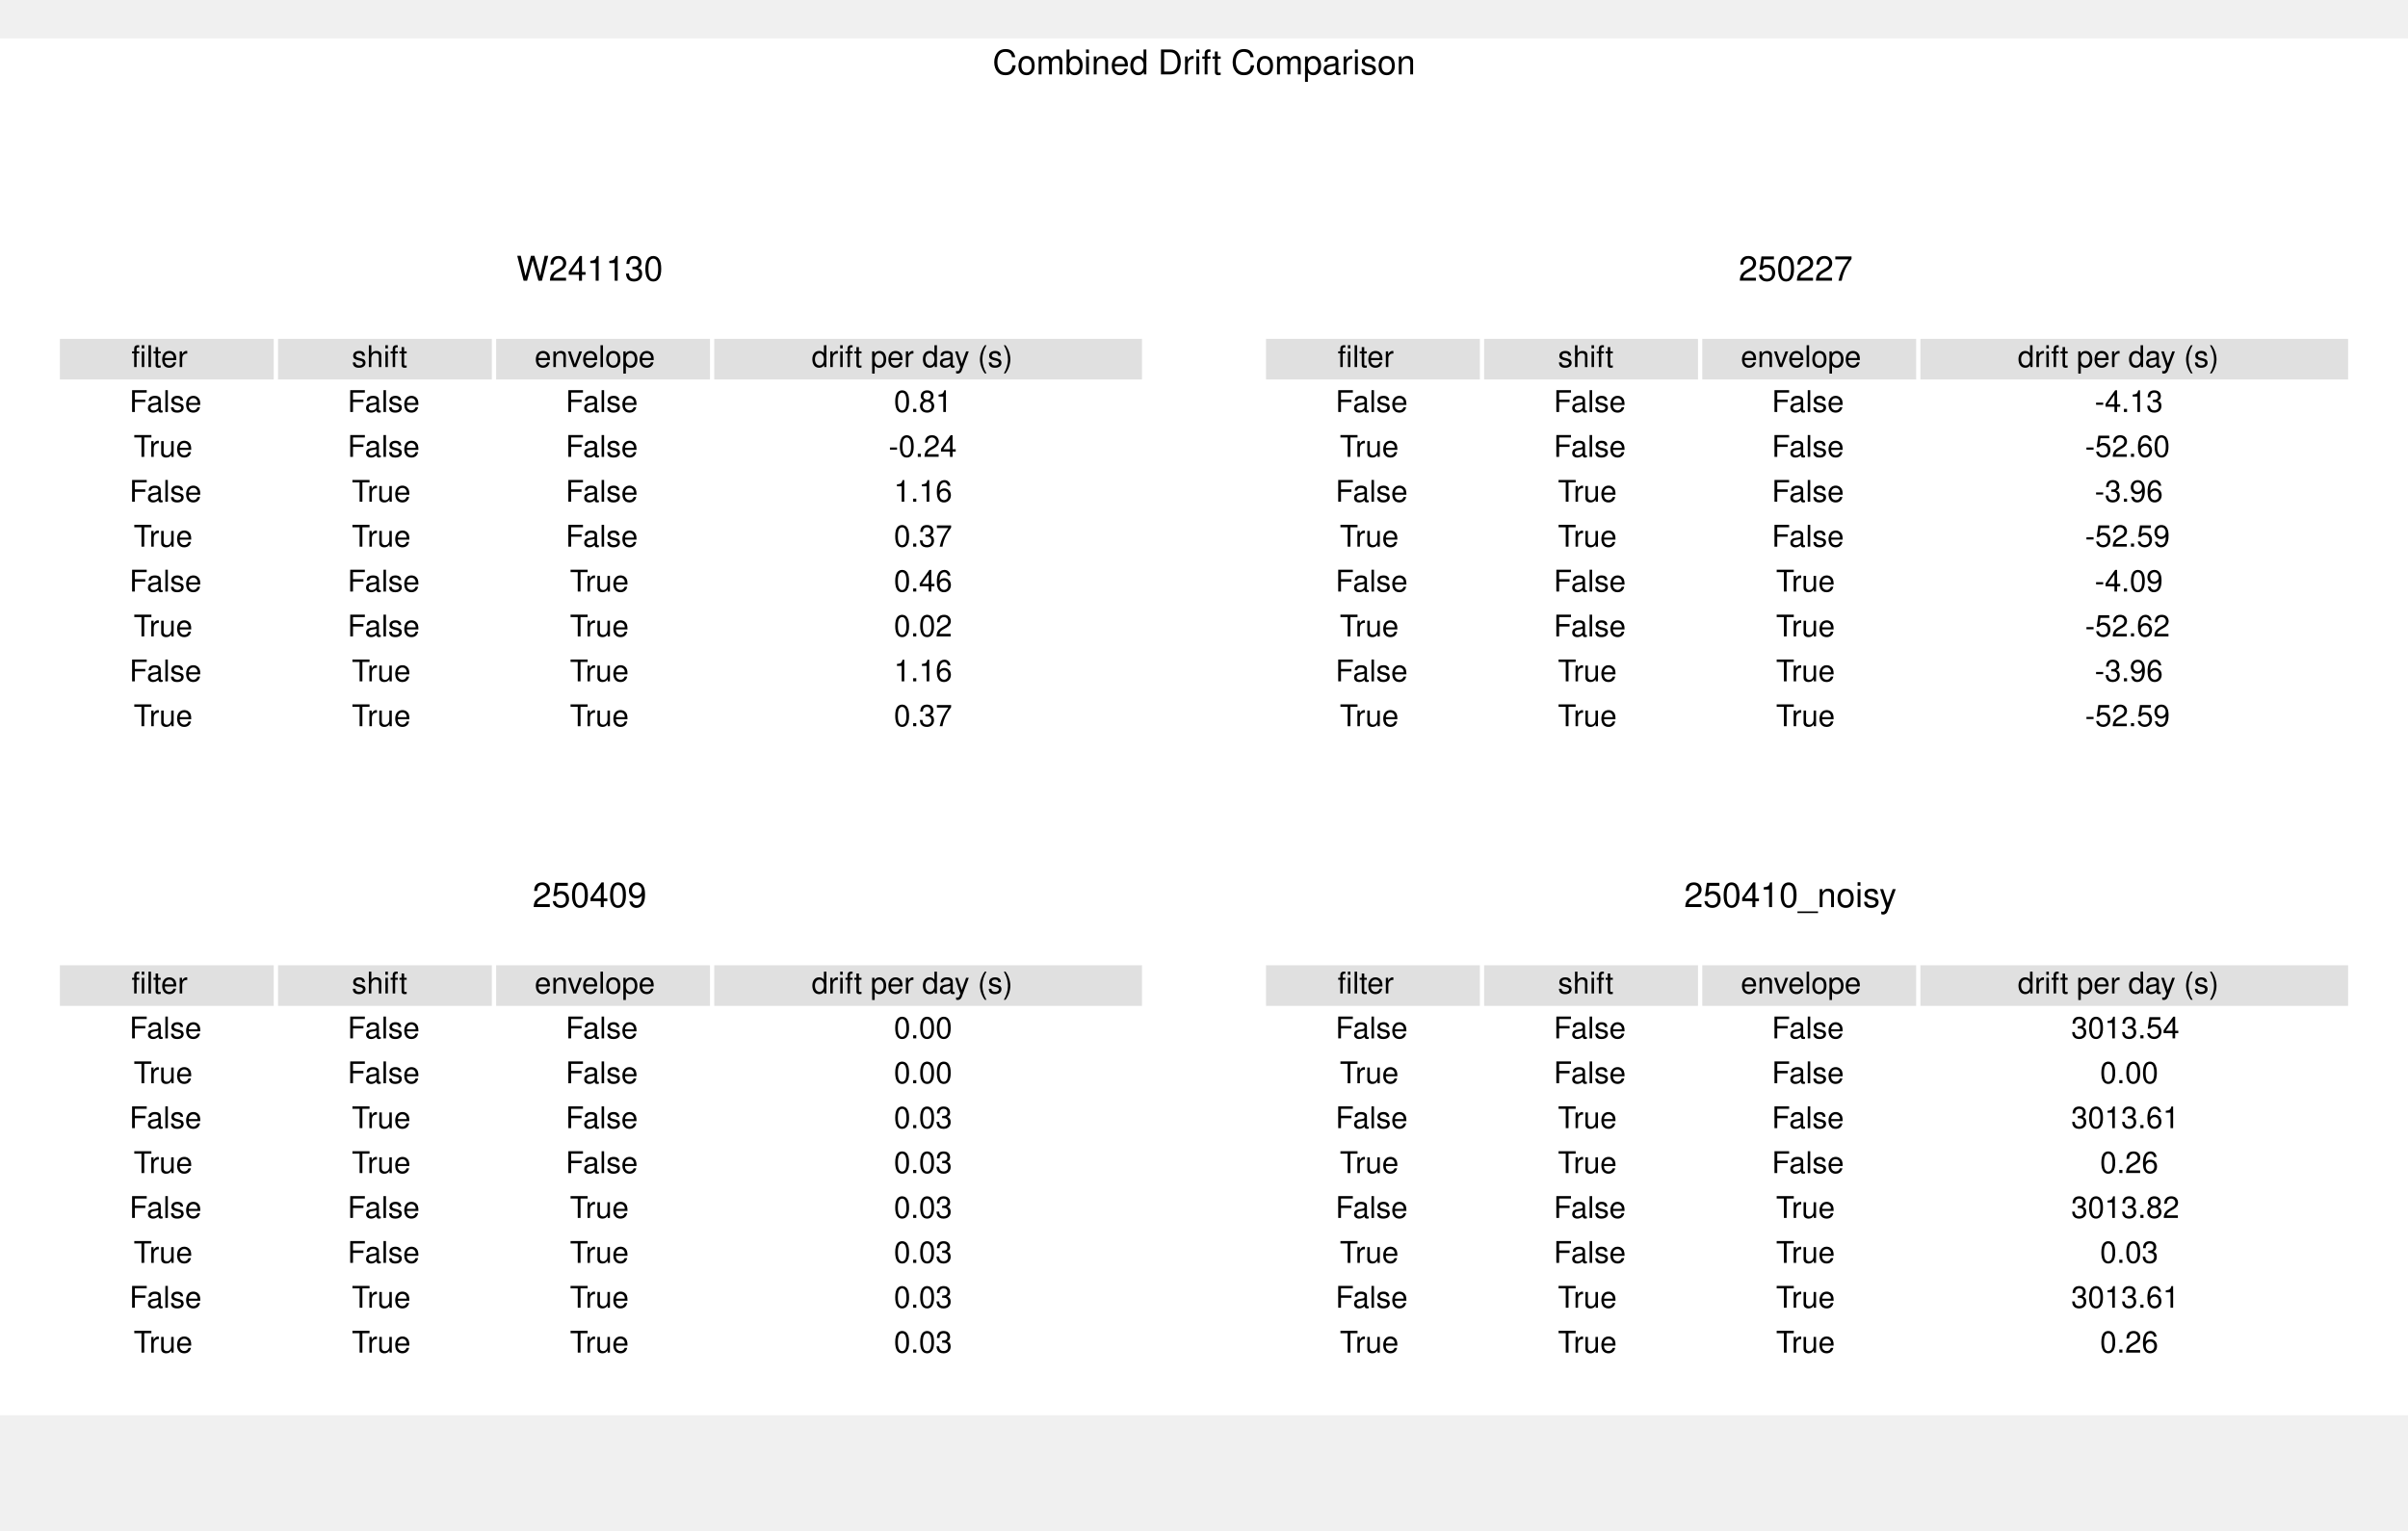
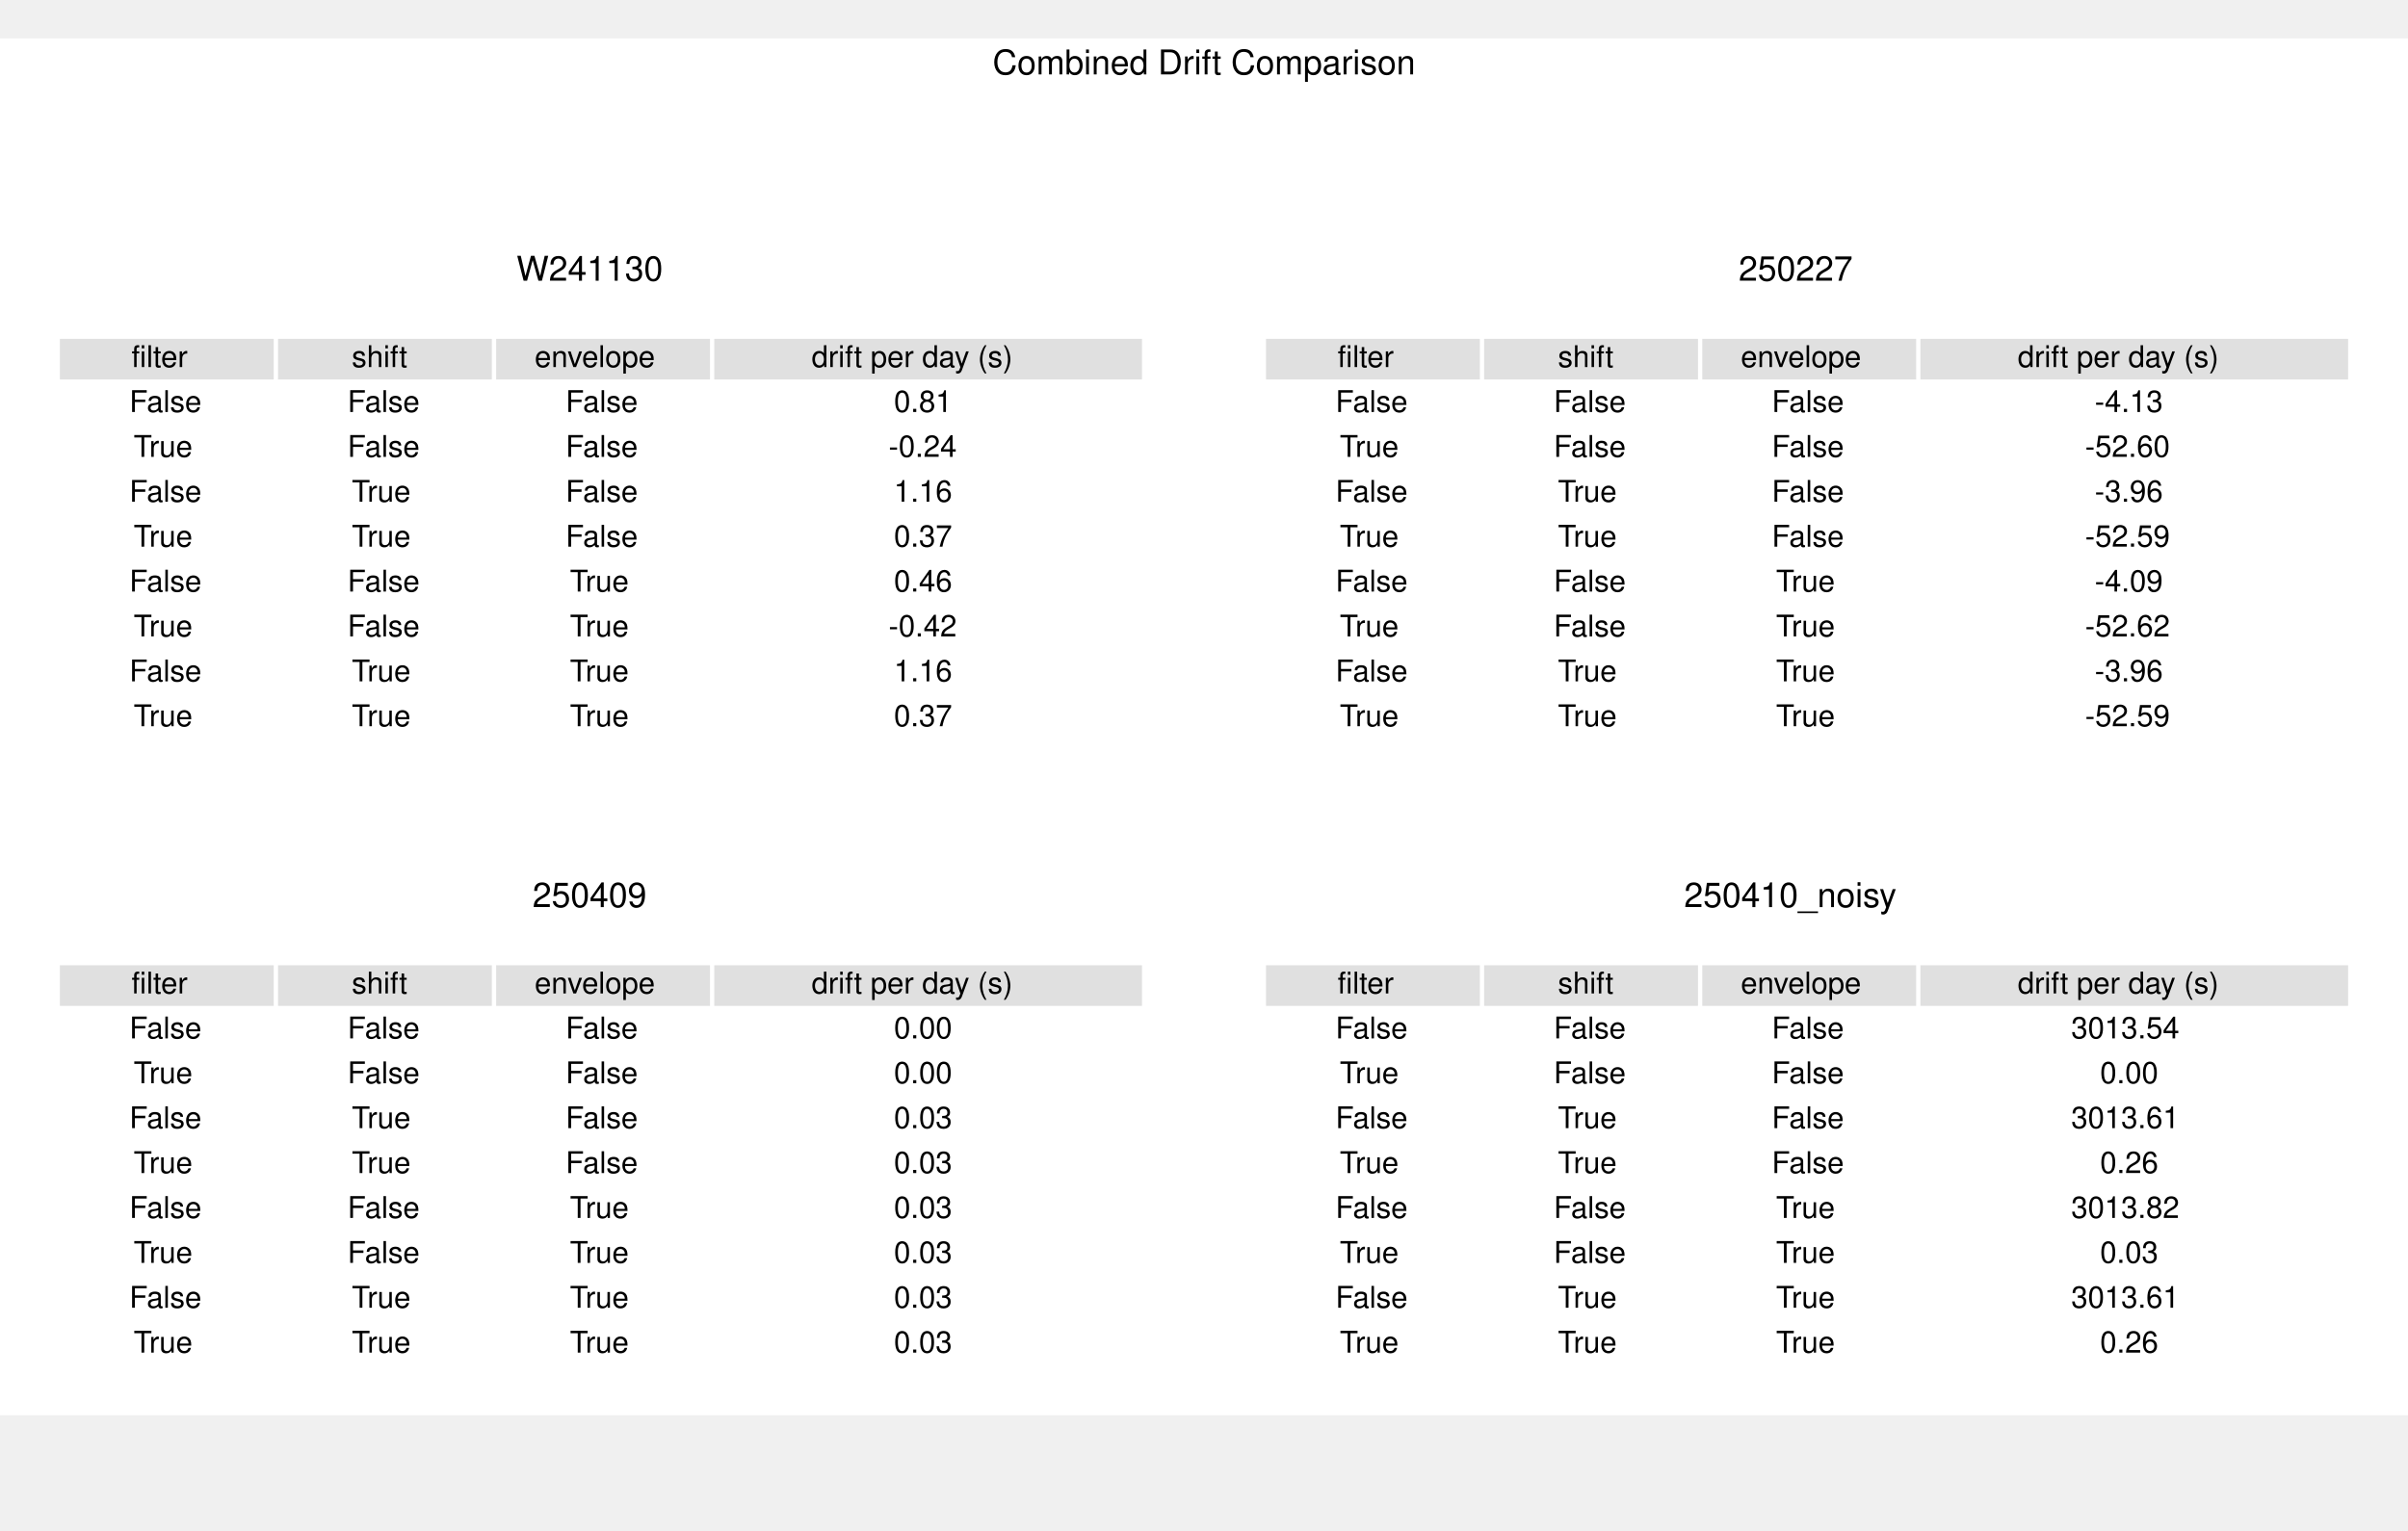
<svg xmlns="http://www.w3.org/2000/svg" width="1126pt" height="716pt" viewBox="0.00 36.00 1126.00 680.00">
  <g id="graph0" class="graph" transform="scale(1 1) rotate(0) translate(0 680)">
    <polygon fill="white" stroke="transparent" points="0,0 0,-644 1126,-644 1126,0 0,0" />
    <text text-anchor="middle" x="563" y="-627.2" font-family="Helvetica,sans-Serif" font-size="16.00">Combined Drift Comparison</text>
    <g id="clust1" class="cluster">
</g>
    <g id="clust2" class="cluster">
</g>
    <g id="clust3" class="cluster">
</g>
    <g id="node1" class="node">
      <text text-anchor="start" x="813" y="-530.7" font-family="Helvetica,sans-Serif" font-size="16.00">250227</text>
      <polygon fill="#e0e0e0" stroke="transparent" points="592,-484.5 592,-503.5 692,-503.5 692,-484.5 592,-484.5" />
      <text text-anchor="start" x="625.5" y="-490.3" font-family="Helvetica,sans-Serif" font-size="14.00">filter</text>
      <polygon fill="#e0e0e0" stroke="transparent" points="694,-484.5 694,-503.5 794,-503.5 794,-484.5 694,-484.5" />
      <text text-anchor="start" x="728.5" y="-490.3" font-family="Helvetica,sans-Serif" font-size="14.00">shift</text>
      <polygon fill="#e0e0e0" stroke="transparent" points="796,-484.5 796,-503.5 896,-503.5 896,-484.5 796,-484.5" />
      <text text-anchor="start" x="814" y="-490.3" font-family="Helvetica,sans-Serif" font-size="14.00">envelope</text>
      <polygon fill="#e0e0e0" stroke="transparent" points="898,-484.5 898,-503.5 1098,-503.5 1098,-484.5 898,-484.5" />
      <text text-anchor="start" x="943.5" y="-490.3" font-family="Helvetica,sans-Serif" font-size="14.00">drift per day (s)</text>
      <text text-anchor="start" x="624.5" y="-469.3" font-family="Helvetica,sans-Serif" font-size="14.00">False</text>
      <text text-anchor="start" x="726.5" y="-469.3" font-family="Helvetica,sans-Serif" font-size="14.00">False</text>
      <text text-anchor="start" x="828.5" y="-469.3" font-family="Helvetica,sans-Serif" font-size="14.00">False</text>
      <text text-anchor="start" x="979.5" y="-469.3" font-family="Helvetica,sans-Serif" font-size="14.00">-4.13</text>
      <text text-anchor="start" x="626.5" y="-448.3" font-family="Helvetica,sans-Serif" font-size="14.00">True</text>
      <text text-anchor="start" x="726.5" y="-448.3" font-family="Helvetica,sans-Serif" font-size="14.00">False</text>
      <text text-anchor="start" x="828.5" y="-448.3" font-family="Helvetica,sans-Serif" font-size="14.00">False</text>
      <text text-anchor="start" x="975" y="-448.3" font-family="Helvetica,sans-Serif" font-size="14.00">-52.60</text>
      <text text-anchor="start" x="624.5" y="-427.3" font-family="Helvetica,sans-Serif" font-size="14.00">False</text>
      <text text-anchor="start" x="728.5" y="-427.3" font-family="Helvetica,sans-Serif" font-size="14.00">True</text>
      <text text-anchor="start" x="828.5" y="-427.3" font-family="Helvetica,sans-Serif" font-size="14.00">False</text>
      <text text-anchor="start" x="979.5" y="-427.3" font-family="Helvetica,sans-Serif" font-size="14.00">-3.96</text>
      <text text-anchor="start" x="626.5" y="-406.3" font-family="Helvetica,sans-Serif" font-size="14.00">True</text>
      <text text-anchor="start" x="728.5" y="-406.3" font-family="Helvetica,sans-Serif" font-size="14.00">True</text>
      <text text-anchor="start" x="828.5" y="-406.3" font-family="Helvetica,sans-Serif" font-size="14.00">False</text>
      <text text-anchor="start" x="975" y="-406.3" font-family="Helvetica,sans-Serif" font-size="14.00">-52.59</text>
      <text text-anchor="start" x="624.5" y="-385.3" font-family="Helvetica,sans-Serif" font-size="14.00">False</text>
      <text text-anchor="start" x="726.5" y="-385.3" font-family="Helvetica,sans-Serif" font-size="14.00">False</text>
      <text text-anchor="start" x="830.5" y="-385.3" font-family="Helvetica,sans-Serif" font-size="14.00">True</text>
      <text text-anchor="start" x="979.5" y="-385.3" font-family="Helvetica,sans-Serif" font-size="14.00">-4.09</text>
      <text text-anchor="start" x="626.5" y="-364.3" font-family="Helvetica,sans-Serif" font-size="14.00">True</text>
      <text text-anchor="start" x="726.5" y="-364.3" font-family="Helvetica,sans-Serif" font-size="14.00">False</text>
      <text text-anchor="start" x="830.5" y="-364.3" font-family="Helvetica,sans-Serif" font-size="14.00">True</text>
      <text text-anchor="start" x="975" y="-364.3" font-family="Helvetica,sans-Serif" font-size="14.00">-52.62</text>
      <text text-anchor="start" x="624.5" y="-343.3" font-family="Helvetica,sans-Serif" font-size="14.00">False</text>
      <text text-anchor="start" x="728.5" y="-343.3" font-family="Helvetica,sans-Serif" font-size="14.00">True</text>
      <text text-anchor="start" x="830.5" y="-343.3" font-family="Helvetica,sans-Serif" font-size="14.00">True</text>
      <text text-anchor="start" x="979.5" y="-343.3" font-family="Helvetica,sans-Serif" font-size="14.00">-3.96</text>
      <text text-anchor="start" x="626.5" y="-322.3" font-family="Helvetica,sans-Serif" font-size="14.00">True</text>
      <text text-anchor="start" x="728.5" y="-322.3" font-family="Helvetica,sans-Serif" font-size="14.00">True</text>
      <text text-anchor="start" x="830.5" y="-322.3" font-family="Helvetica,sans-Serif" font-size="14.00">True</text>
      <text text-anchor="start" x="975" y="-322.3" font-family="Helvetica,sans-Serif" font-size="14.00">-52.59</text>
    </g>
    <g id="node2" class="node">
      <text text-anchor="start" x="787.5" y="-237.7" font-family="Helvetica,sans-Serif" font-size="16.00">250410_noisy</text>
      <polygon fill="#e0e0e0" stroke="transparent" points="592,-191.5 592,-210.5 692,-210.5 692,-191.5 592,-191.5" />
      <text text-anchor="start" x="625.5" y="-197.3" font-family="Helvetica,sans-Serif" font-size="14.00">filter</text>
      <polygon fill="#e0e0e0" stroke="transparent" points="694,-191.5 694,-210.5 794,-210.5 794,-191.5 694,-191.5" />
      <text text-anchor="start" x="728.5" y="-197.3" font-family="Helvetica,sans-Serif" font-size="14.00">shift</text>
      <polygon fill="#e0e0e0" stroke="transparent" points="796,-191.5 796,-210.5 896,-210.5 896,-191.5 796,-191.5" />
      <text text-anchor="start" x="814" y="-197.3" font-family="Helvetica,sans-Serif" font-size="14.00">envelope</text>
      <polygon fill="#e0e0e0" stroke="transparent" points="898,-191.5 898,-210.5 1098,-210.5 1098,-191.5 898,-191.5" />
      <text text-anchor="start" x="943.5" y="-197.3" font-family="Helvetica,sans-Serif" font-size="14.00">drift per day (s)</text>
      <text text-anchor="start" x="624.5" y="-176.3" font-family="Helvetica,sans-Serif" font-size="14.00">False</text>
      <text text-anchor="start" x="726.5" y="-176.3" font-family="Helvetica,sans-Serif" font-size="14.00">False</text>
      <text text-anchor="start" x="828.5" y="-176.3" font-family="Helvetica,sans-Serif" font-size="14.00">False</text>
      <text text-anchor="start" x="968.5" y="-176.3" font-family="Helvetica,sans-Serif" font-size="14.00">3013.54</text>
      <text text-anchor="start" x="626.5" y="-155.3" font-family="Helvetica,sans-Serif" font-size="14.00">True</text>
      <text text-anchor="start" x="726.5" y="-155.3" font-family="Helvetica,sans-Serif" font-size="14.00">False</text>
      <text text-anchor="start" x="828.5" y="-155.3" font-family="Helvetica,sans-Serif" font-size="14.00">False</text>
      <text text-anchor="start" x="982" y="-155.3" font-family="Helvetica,sans-Serif" font-size="14.00">0.00</text>
      <text text-anchor="start" x="624.5" y="-134.3" font-family="Helvetica,sans-Serif" font-size="14.00">False</text>
      <text text-anchor="start" x="728.5" y="-134.3" font-family="Helvetica,sans-Serif" font-size="14.00">True</text>
      <text text-anchor="start" x="828.5" y="-134.3" font-family="Helvetica,sans-Serif" font-size="14.00">False</text>
      <text text-anchor="start" x="968.5" y="-134.3" font-family="Helvetica,sans-Serif" font-size="14.00">3013.61</text>
      <text text-anchor="start" x="626.5" y="-113.3" font-family="Helvetica,sans-Serif" font-size="14.00">True</text>
      <text text-anchor="start" x="728.5" y="-113.3" font-family="Helvetica,sans-Serif" font-size="14.00">True</text>
      <text text-anchor="start" x="828.5" y="-113.3" font-family="Helvetica,sans-Serif" font-size="14.00">False</text>
      <text text-anchor="start" x="982" y="-113.3" font-family="Helvetica,sans-Serif" font-size="14.00">0.26</text>
      <text text-anchor="start" x="624.5" y="-92.3" font-family="Helvetica,sans-Serif" font-size="14.00">False</text>
      <text text-anchor="start" x="726.5" y="-92.3" font-family="Helvetica,sans-Serif" font-size="14.00">False</text>
      <text text-anchor="start" x="830.5" y="-92.3" font-family="Helvetica,sans-Serif" font-size="14.00">True</text>
      <text text-anchor="start" x="968.5" y="-92.3" font-family="Helvetica,sans-Serif" font-size="14.00">3013.82</text>
      <text text-anchor="start" x="626.5" y="-71.3" font-family="Helvetica,sans-Serif" font-size="14.00">True</text>
      <text text-anchor="start" x="726.5" y="-71.3" font-family="Helvetica,sans-Serif" font-size="14.00">False</text>
      <text text-anchor="start" x="830.5" y="-71.3" font-family="Helvetica,sans-Serif" font-size="14.00">True</text>
      <text text-anchor="start" x="982" y="-71.3" font-family="Helvetica,sans-Serif" font-size="14.00">0.03</text>
      <text text-anchor="start" x="624.5" y="-50.3" font-family="Helvetica,sans-Serif" font-size="14.00">False</text>
      <text text-anchor="start" x="728.5" y="-50.3" font-family="Helvetica,sans-Serif" font-size="14.00">True</text>
      <text text-anchor="start" x="830.5" y="-50.3" font-family="Helvetica,sans-Serif" font-size="14.00">True</text>
      <text text-anchor="start" x="968.5" y="-50.3" font-family="Helvetica,sans-Serif" font-size="14.00">3013.61</text>
      <text text-anchor="start" x="626.5" y="-29.3" font-family="Helvetica,sans-Serif" font-size="14.00">True</text>
      <text text-anchor="start" x="728.5" y="-29.3" font-family="Helvetica,sans-Serif" font-size="14.00">True</text>
      <text text-anchor="start" x="830.5" y="-29.3" font-family="Helvetica,sans-Serif" font-size="14.00">True</text>
      <text text-anchor="start" x="982" y="-29.3" font-family="Helvetica,sans-Serif" font-size="14.00">0.26</text>
    </g>
    <g id="node3" class="node">
      <text text-anchor="start" x="241.5" y="-530.7" font-family="Helvetica,sans-Serif" font-size="16.00">W241130</text>
      <polygon fill="#e0e0e0" stroke="transparent" points="28,-484.5 28,-503.5 128,-503.5 128,-484.5 28,-484.5" />
      <text text-anchor="start" x="61.5" y="-490.3" font-family="Helvetica,sans-Serif" font-size="14.00">filter</text>
      <polygon fill="#e0e0e0" stroke="transparent" points="130,-484.5 130,-503.5 230,-503.5 230,-484.5 130,-484.5" />
      <text text-anchor="start" x="164.5" y="-490.3" font-family="Helvetica,sans-Serif" font-size="14.00">shift</text>
      <polygon fill="#e0e0e0" stroke="transparent" points="232,-484.5 232,-503.5 332,-503.5 332,-484.5 232,-484.5" />
      <text text-anchor="start" x="250" y="-490.3" font-family="Helvetica,sans-Serif" font-size="14.00">envelope</text>
      <polygon fill="#e0e0e0" stroke="transparent" points="334,-484.5 334,-503.5 534,-503.5 534,-484.5 334,-484.5" />
      <text text-anchor="start" x="379.5" y="-490.3" font-family="Helvetica,sans-Serif" font-size="14.00">drift per day (s)</text>
      <text text-anchor="start" x="60.5" y="-469.3" font-family="Helvetica,sans-Serif" font-size="14.00">False</text>
      <text text-anchor="start" x="162.5" y="-469.3" font-family="Helvetica,sans-Serif" font-size="14.00">False</text>
      <text text-anchor="start" x="264.5" y="-469.3" font-family="Helvetica,sans-Serif" font-size="14.00">False</text>
      <text text-anchor="start" x="418" y="-469.3" font-family="Helvetica,sans-Serif" font-size="14.00">0.81</text>
      <text text-anchor="start" x="62.5" y="-448.3" font-family="Helvetica,sans-Serif" font-size="14.00">True</text>
      <text text-anchor="start" x="162.5" y="-448.3" font-family="Helvetica,sans-Serif" font-size="14.00">False</text>
      <text text-anchor="start" x="264.5" y="-448.3" font-family="Helvetica,sans-Serif" font-size="14.00">False</text>
      <text text-anchor="start" x="415.5" y="-448.3" font-family="Helvetica,sans-Serif" font-size="14.00">-0.24</text>
      <text text-anchor="start" x="60.5" y="-427.3" font-family="Helvetica,sans-Serif" font-size="14.00">False</text>
      <text text-anchor="start" x="164.5" y="-427.3" font-family="Helvetica,sans-Serif" font-size="14.00">True</text>
      <text text-anchor="start" x="264.5" y="-427.3" font-family="Helvetica,sans-Serif" font-size="14.00">False</text>
      <text text-anchor="start" x="418" y="-427.3" font-family="Helvetica,sans-Serif" font-size="14.00">1.16</text>
      <text text-anchor="start" x="62.5" y="-406.3" font-family="Helvetica,sans-Serif" font-size="14.00">True</text>
      <text text-anchor="start" x="164.5" y="-406.3" font-family="Helvetica,sans-Serif" font-size="14.00">True</text>
      <text text-anchor="start" x="264.5" y="-406.3" font-family="Helvetica,sans-Serif" font-size="14.00">False</text>
      <text text-anchor="start" x="418" y="-406.3" font-family="Helvetica,sans-Serif" font-size="14.00">0.37</text>
      <text text-anchor="start" x="60.5" y="-385.3" font-family="Helvetica,sans-Serif" font-size="14.00">False</text>
      <text text-anchor="start" x="162.5" y="-385.3" font-family="Helvetica,sans-Serif" font-size="14.00">False</text>
      <text text-anchor="start" x="266.5" y="-385.3" font-family="Helvetica,sans-Serif" font-size="14.00">True</text>
      <text text-anchor="start" x="418" y="-385.3" font-family="Helvetica,sans-Serif" font-size="14.00">0.46</text>
      <text text-anchor="start" x="62.5" y="-364.3" font-family="Helvetica,sans-Serif" font-size="14.00">True</text>
      <text text-anchor="start" x="162.5" y="-364.3" font-family="Helvetica,sans-Serif" font-size="14.00">False</text>
      <text text-anchor="start" x="266.5" y="-364.3" font-family="Helvetica,sans-Serif" font-size="14.00">True</text>
-       <text text-anchor="start" x="418" y="-364.3" font-family="Helvetica,sans-Serif" font-size="14.00">0.02</text>
+       <text text-anchor="start" x="415.5" y="-364.3" font-family="Helvetica,sans-Serif" font-size="14.00">-0.42</text>
      <text text-anchor="start" x="60.5" y="-343.3" font-family="Helvetica,sans-Serif" font-size="14.00">False</text>
      <text text-anchor="start" x="164.5" y="-343.3" font-family="Helvetica,sans-Serif" font-size="14.00">True</text>
      <text text-anchor="start" x="266.5" y="-343.3" font-family="Helvetica,sans-Serif" font-size="14.00">True</text>
      <text text-anchor="start" x="418" y="-343.3" font-family="Helvetica,sans-Serif" font-size="14.00">1.16</text>
      <text text-anchor="start" x="62.5" y="-322.3" font-family="Helvetica,sans-Serif" font-size="14.00">True</text>
      <text text-anchor="start" x="164.5" y="-322.3" font-family="Helvetica,sans-Serif" font-size="14.00">True</text>
      <text text-anchor="start" x="266.5" y="-322.3" font-family="Helvetica,sans-Serif" font-size="14.00">True</text>
      <text text-anchor="start" x="418" y="-322.3" font-family="Helvetica,sans-Serif" font-size="14.00">0.37</text>
    </g>
    <g id="node4" class="node">
      <text text-anchor="start" x="249" y="-237.7" font-family="Helvetica,sans-Serif" font-size="16.00">250409</text>
      <polygon fill="#e0e0e0" stroke="transparent" points="28,-191.5 28,-210.5 128,-210.5 128,-191.5 28,-191.5" />
      <text text-anchor="start" x="61.5" y="-197.3" font-family="Helvetica,sans-Serif" font-size="14.00">filter</text>
      <polygon fill="#e0e0e0" stroke="transparent" points="130,-191.5 130,-210.5 230,-210.5 230,-191.5 130,-191.5" />
      <text text-anchor="start" x="164.5" y="-197.3" font-family="Helvetica,sans-Serif" font-size="14.00">shift</text>
      <polygon fill="#e0e0e0" stroke="transparent" points="232,-191.5 232,-210.5 332,-210.5 332,-191.5 232,-191.5" />
      <text text-anchor="start" x="250" y="-197.3" font-family="Helvetica,sans-Serif" font-size="14.00">envelope</text>
      <polygon fill="#e0e0e0" stroke="transparent" points="334,-191.5 334,-210.5 534,-210.5 534,-191.5 334,-191.5" />
      <text text-anchor="start" x="379.5" y="-197.3" font-family="Helvetica,sans-Serif" font-size="14.00">drift per day (s)</text>
      <text text-anchor="start" x="60.5" y="-176.3" font-family="Helvetica,sans-Serif" font-size="14.00">False</text>
      <text text-anchor="start" x="162.5" y="-176.3" font-family="Helvetica,sans-Serif" font-size="14.00">False</text>
      <text text-anchor="start" x="264.5" y="-176.3" font-family="Helvetica,sans-Serif" font-size="14.00">False</text>
      <text text-anchor="start" x="418" y="-176.3" font-family="Helvetica,sans-Serif" font-size="14.00">0.00</text>
      <text text-anchor="start" x="62.5" y="-155.3" font-family="Helvetica,sans-Serif" font-size="14.00">True</text>
      <text text-anchor="start" x="162.5" y="-155.3" font-family="Helvetica,sans-Serif" font-size="14.00">False</text>
      <text text-anchor="start" x="264.5" y="-155.3" font-family="Helvetica,sans-Serif" font-size="14.00">False</text>
      <text text-anchor="start" x="418" y="-155.3" font-family="Helvetica,sans-Serif" font-size="14.00">0.00</text>
      <text text-anchor="start" x="60.5" y="-134.3" font-family="Helvetica,sans-Serif" font-size="14.00">False</text>
      <text text-anchor="start" x="164.5" y="-134.3" font-family="Helvetica,sans-Serif" font-size="14.00">True</text>
      <text text-anchor="start" x="264.5" y="-134.3" font-family="Helvetica,sans-Serif" font-size="14.00">False</text>
      <text text-anchor="start" x="418" y="-134.3" font-family="Helvetica,sans-Serif" font-size="14.00">0.03</text>
      <text text-anchor="start" x="62.5" y="-113.3" font-family="Helvetica,sans-Serif" font-size="14.00">True</text>
      <text text-anchor="start" x="164.5" y="-113.3" font-family="Helvetica,sans-Serif" font-size="14.00">True</text>
      <text text-anchor="start" x="264.5" y="-113.3" font-family="Helvetica,sans-Serif" font-size="14.00">False</text>
      <text text-anchor="start" x="418" y="-113.3" font-family="Helvetica,sans-Serif" font-size="14.00">0.03</text>
      <text text-anchor="start" x="60.5" y="-92.3" font-family="Helvetica,sans-Serif" font-size="14.00">False</text>
      <text text-anchor="start" x="162.5" y="-92.3" font-family="Helvetica,sans-Serif" font-size="14.00">False</text>
      <text text-anchor="start" x="266.5" y="-92.3" font-family="Helvetica,sans-Serif" font-size="14.00">True</text>
      <text text-anchor="start" x="418" y="-92.3" font-family="Helvetica,sans-Serif" font-size="14.00">0.03</text>
      <text text-anchor="start" x="62.5" y="-71.3" font-family="Helvetica,sans-Serif" font-size="14.00">True</text>
      <text text-anchor="start" x="162.5" y="-71.3" font-family="Helvetica,sans-Serif" font-size="14.00">False</text>
      <text text-anchor="start" x="266.5" y="-71.3" font-family="Helvetica,sans-Serif" font-size="14.00">True</text>
      <text text-anchor="start" x="418" y="-71.3" font-family="Helvetica,sans-Serif" font-size="14.00">0.03</text>
      <text text-anchor="start" x="60.5" y="-50.3" font-family="Helvetica,sans-Serif" font-size="14.00">False</text>
      <text text-anchor="start" x="164.5" y="-50.3" font-family="Helvetica,sans-Serif" font-size="14.00">True</text>
      <text text-anchor="start" x="266.5" y="-50.3" font-family="Helvetica,sans-Serif" font-size="14.00">True</text>
      <text text-anchor="start" x="418" y="-50.3" font-family="Helvetica,sans-Serif" font-size="14.00">0.03</text>
      <text text-anchor="start" x="62.5" y="-29.3" font-family="Helvetica,sans-Serif" font-size="14.00">True</text>
      <text text-anchor="start" x="164.5" y="-29.3" font-family="Helvetica,sans-Serif" font-size="14.00">True</text>
      <text text-anchor="start" x="266.5" y="-29.3" font-family="Helvetica,sans-Serif" font-size="14.00">True</text>
      <text text-anchor="start" x="418" y="-29.3" font-family="Helvetica,sans-Serif" font-size="14.00">0.03</text>
    </g>
  </g>
</svg>
